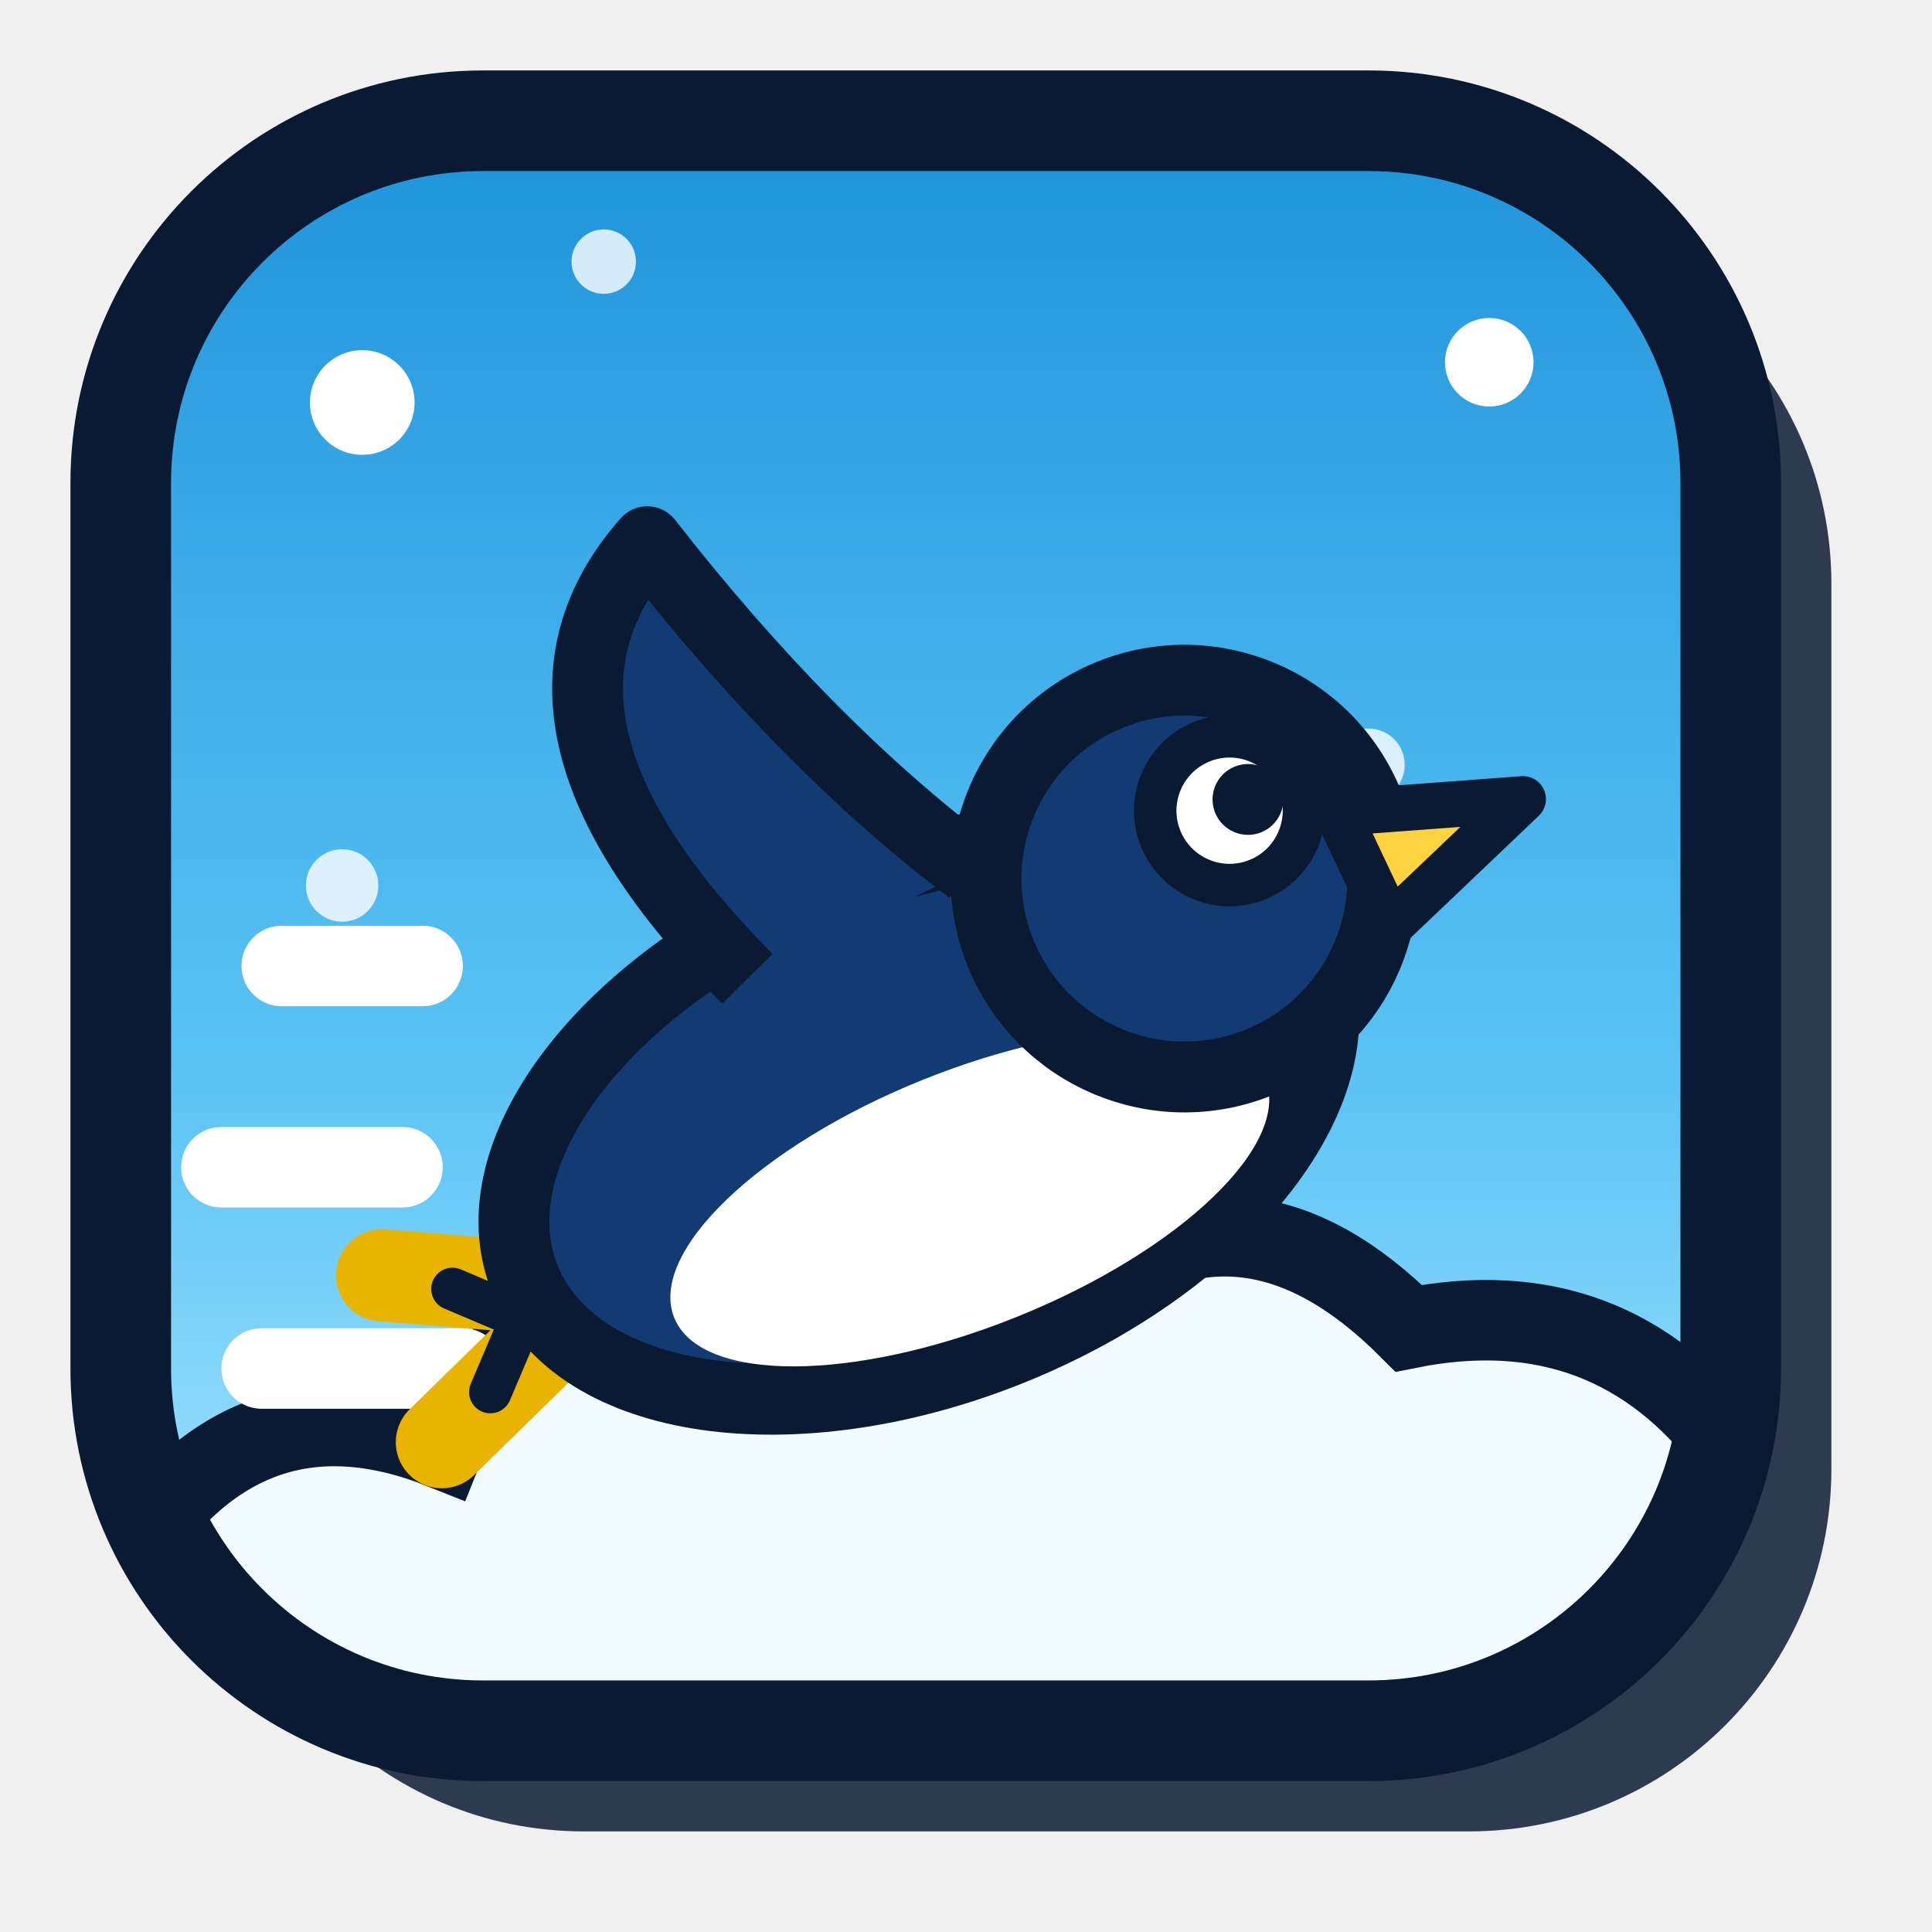
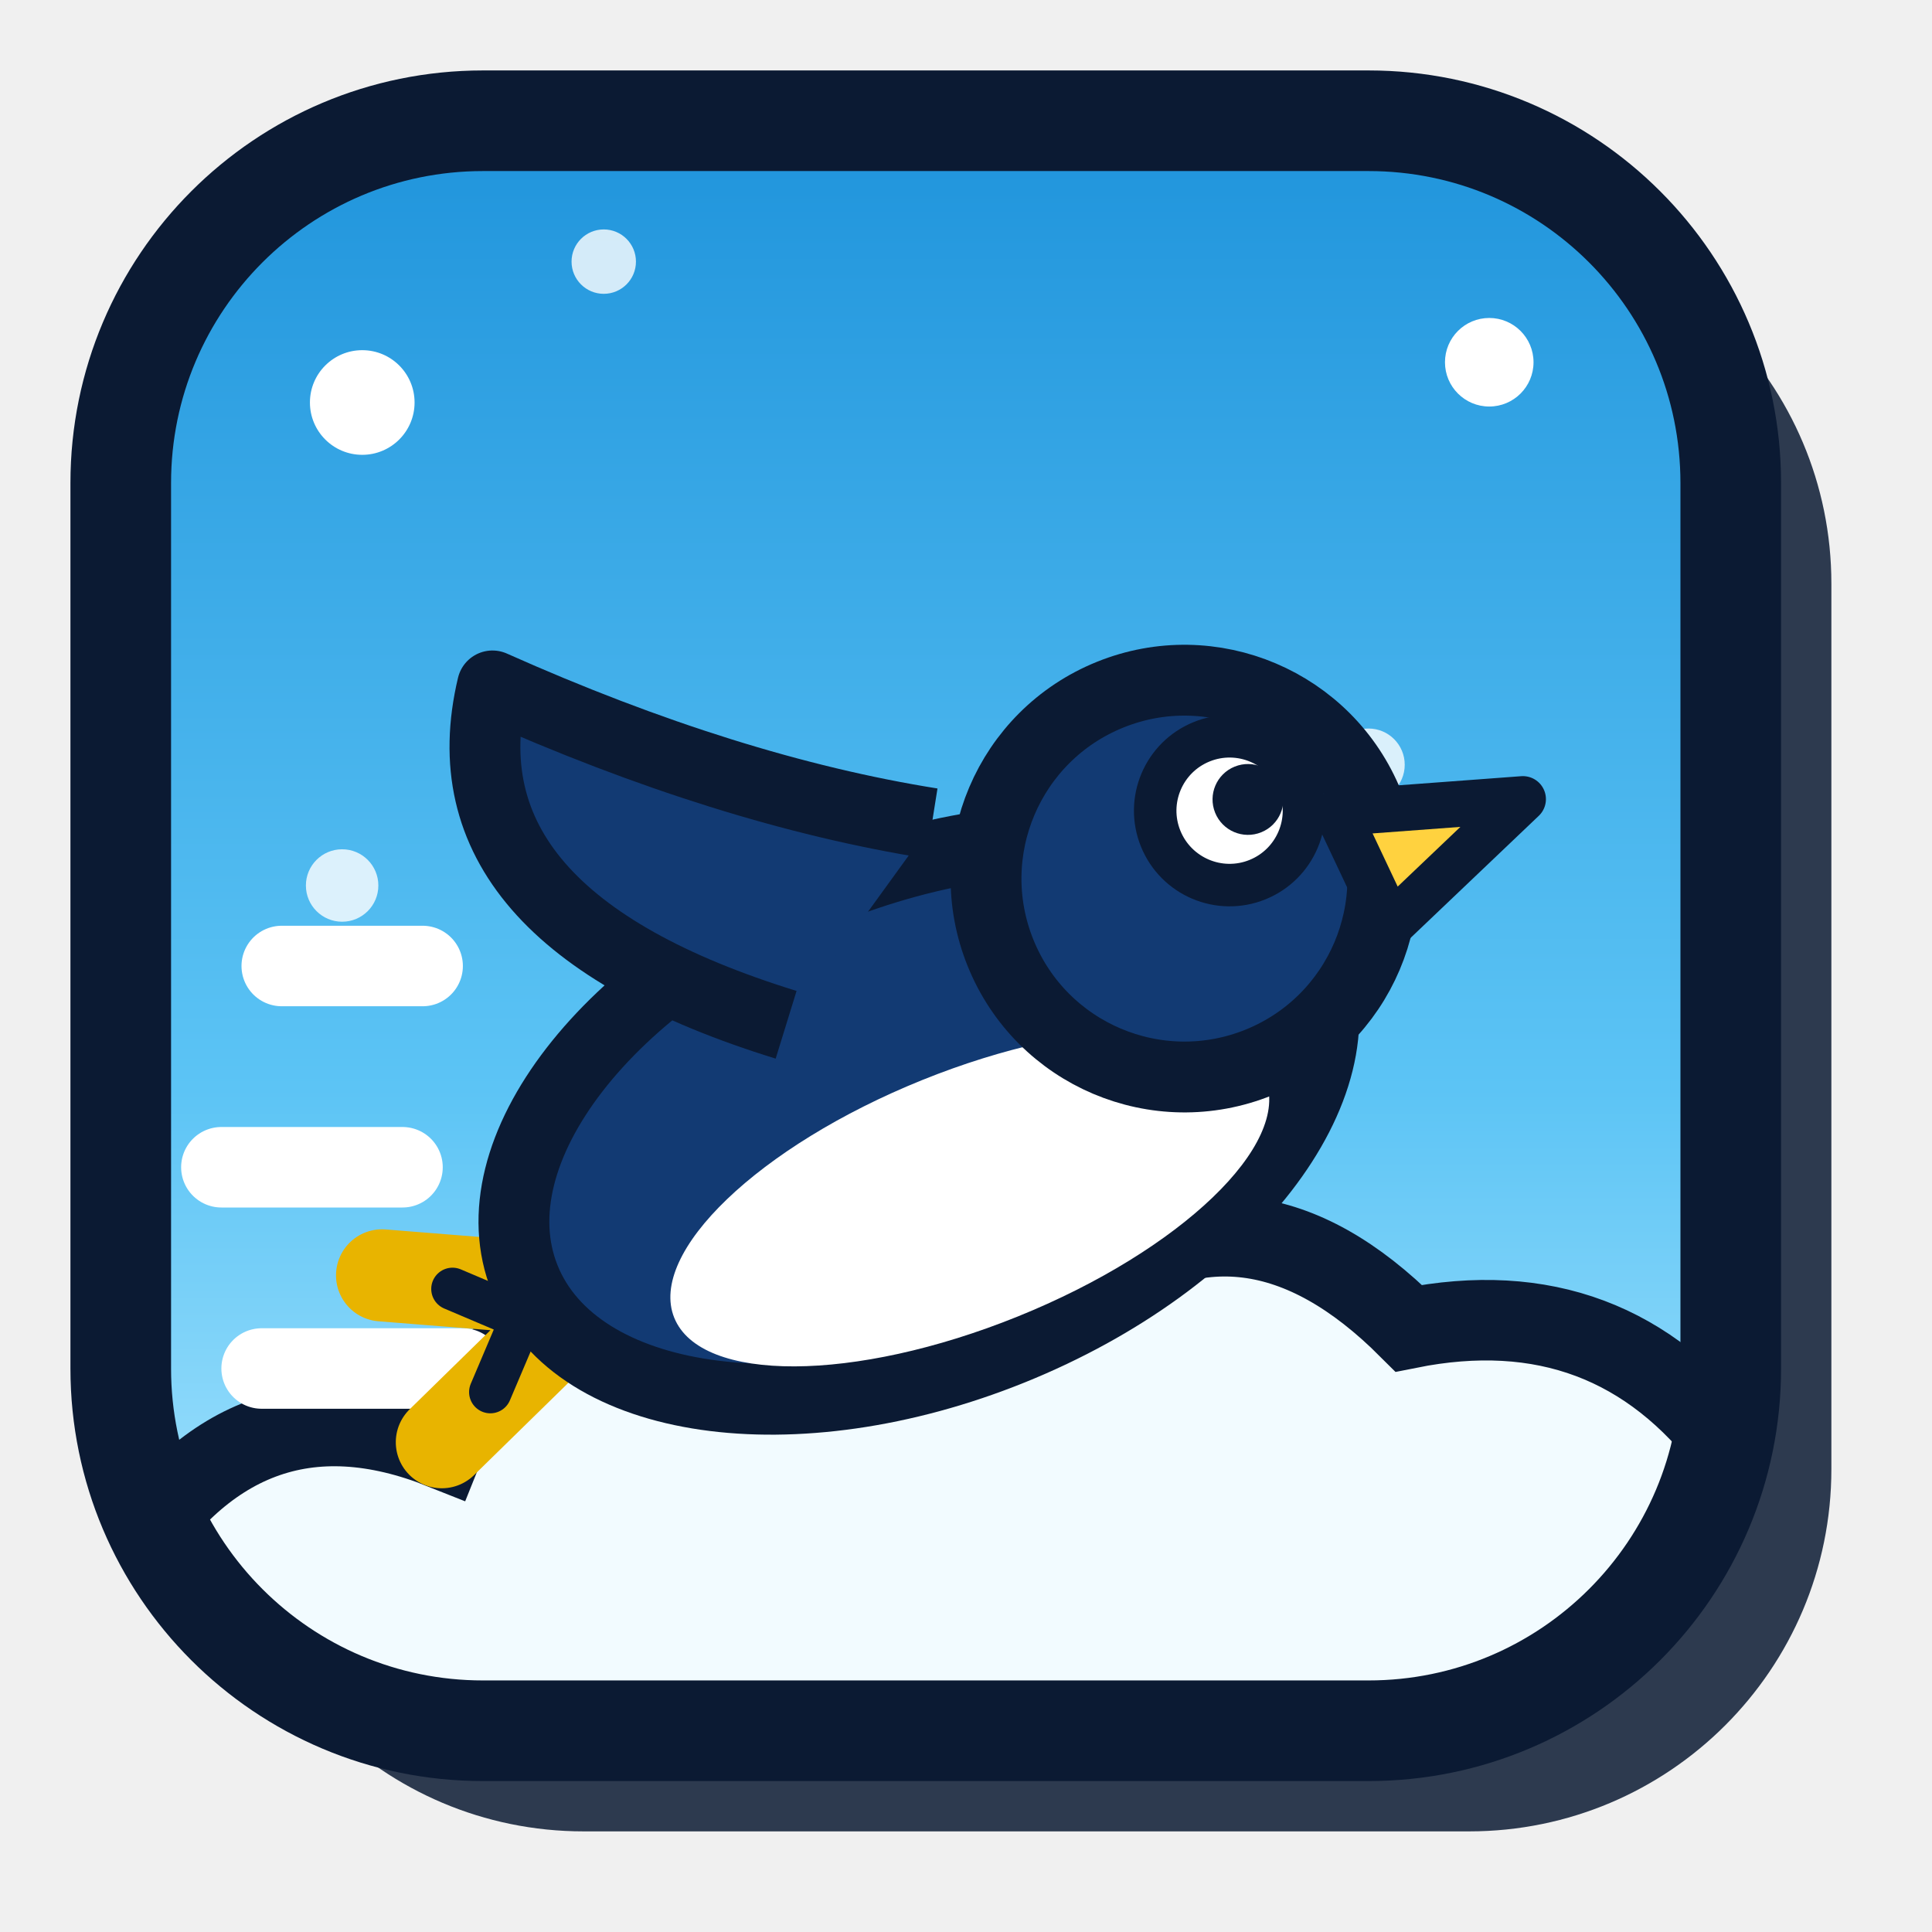
<svg xmlns="http://www.w3.org/2000/svg" viewBox="0 0 48 48">
  <defs>
    <linearGradient id="wb-sky" x1="0" y1="0" x2="0" y2="1">
      <stop offset="0" stop-color="#1e93db" />
      <stop offset="0.6" stop-color="#5cc4f5" />
      <stop offset="1" stop-color="#b8ebff" />
    </linearGradient>
    <clipPath id="wb-tile">
      <rect x="3" y="3" width="40" height="40" rx="9" />
    </clipPath>
  </defs>
  <rect x="5.5" y="5.5" width="40" height="40" rx="9" fill="#0b1a33" fill-opacity="0.85" />
  <g clip-path="url(#wb-tile)">
    <rect x="3" y="3" width="40" height="40" fill="url(#wb-sky)" />
    <circle cx="9" cy="10" r="1.3" fill="#fff" />
    <circle cx="37" cy="9" r="1.1" fill="#fff" />
    <circle cx="34" cy="19" r="0.9" fill="#fff" fill-opacity="0.8" />
    <circle cx="8.5" cy="22" r="0.9" fill="#fff" fill-opacity="0.8" />
    <circle cx="15" cy="6.5" r="0.8" fill="#fff" fill-opacity="0.8" />
    <path d="M3 39 q3 -5 8 -3 q2 -5 8 -3 q3 -4 8 -1 q4 -3 8 1 q5 -1 8 3 V43 H3 Z" fill="#f2fbff" stroke="#0b1a33" stroke-width="2" />
  </g>
  <rect x="3" y="3" width="40" height="40" rx="9" fill="none" stroke="#0b1a33" stroke-width="2.5" />
  <g stroke="#fff" stroke-width="2" stroke-linecap="round">
    <path d="M5.5 29 h4.5" />
    <path d="M6.5 34 h5" />
    <path d="M7 24 h3.5" />
  </g>
  <g transform="translate(22.5 27) rotate(-22) scale(0.88)" stroke="#0b1a33" stroke-width="2" stroke-linejoin="round">
    <path d="M-12.5 1 l-3.2 -1.6 M-12.5 3 l-3.4 1.4" stroke="#e8b400" stroke-width="2.6" stroke-linecap="round" />
    <path d="M-12.5 2 l-1.5 -1.5 M-12.5 2 l-1.6 1.6" stroke-width="1.2" stroke-linecap="round" />
    <ellipse cx="0" cy="1" rx="12" ry="7" fill="#123a73" />
    <ellipse cx="0.5" cy="3.6" rx="9" ry="3.6" fill="#fff" stroke="none" />
    <circle cx="9.5" cy="-2.5" r="5.6" fill="#123a73" />
    <circle cx="11.4" cy="-3.8" r="2.1" fill="#fff" stroke-width="1.2" />
    <circle cx="12" cy="-3.9" r="1" fill="#0b1a33" stroke="none" />
    <path d="M14.2 -2.6 L19.2 -1 L14.4 0.9 Z" fill="#ffd23f" stroke-width="1.3" />
-     <path d="M-3 -4.5 Q-7 -14 -1 -17 Q1 -10 4 -5" fill="#123a73" />
+     <path d="M-3 -4.5 Q-7 -14 -1 -17 Q1 -10 4 -5" fill="#123a73" transform="rotate(-28 0.5 -4.75)" />
  </g>
</svg>
